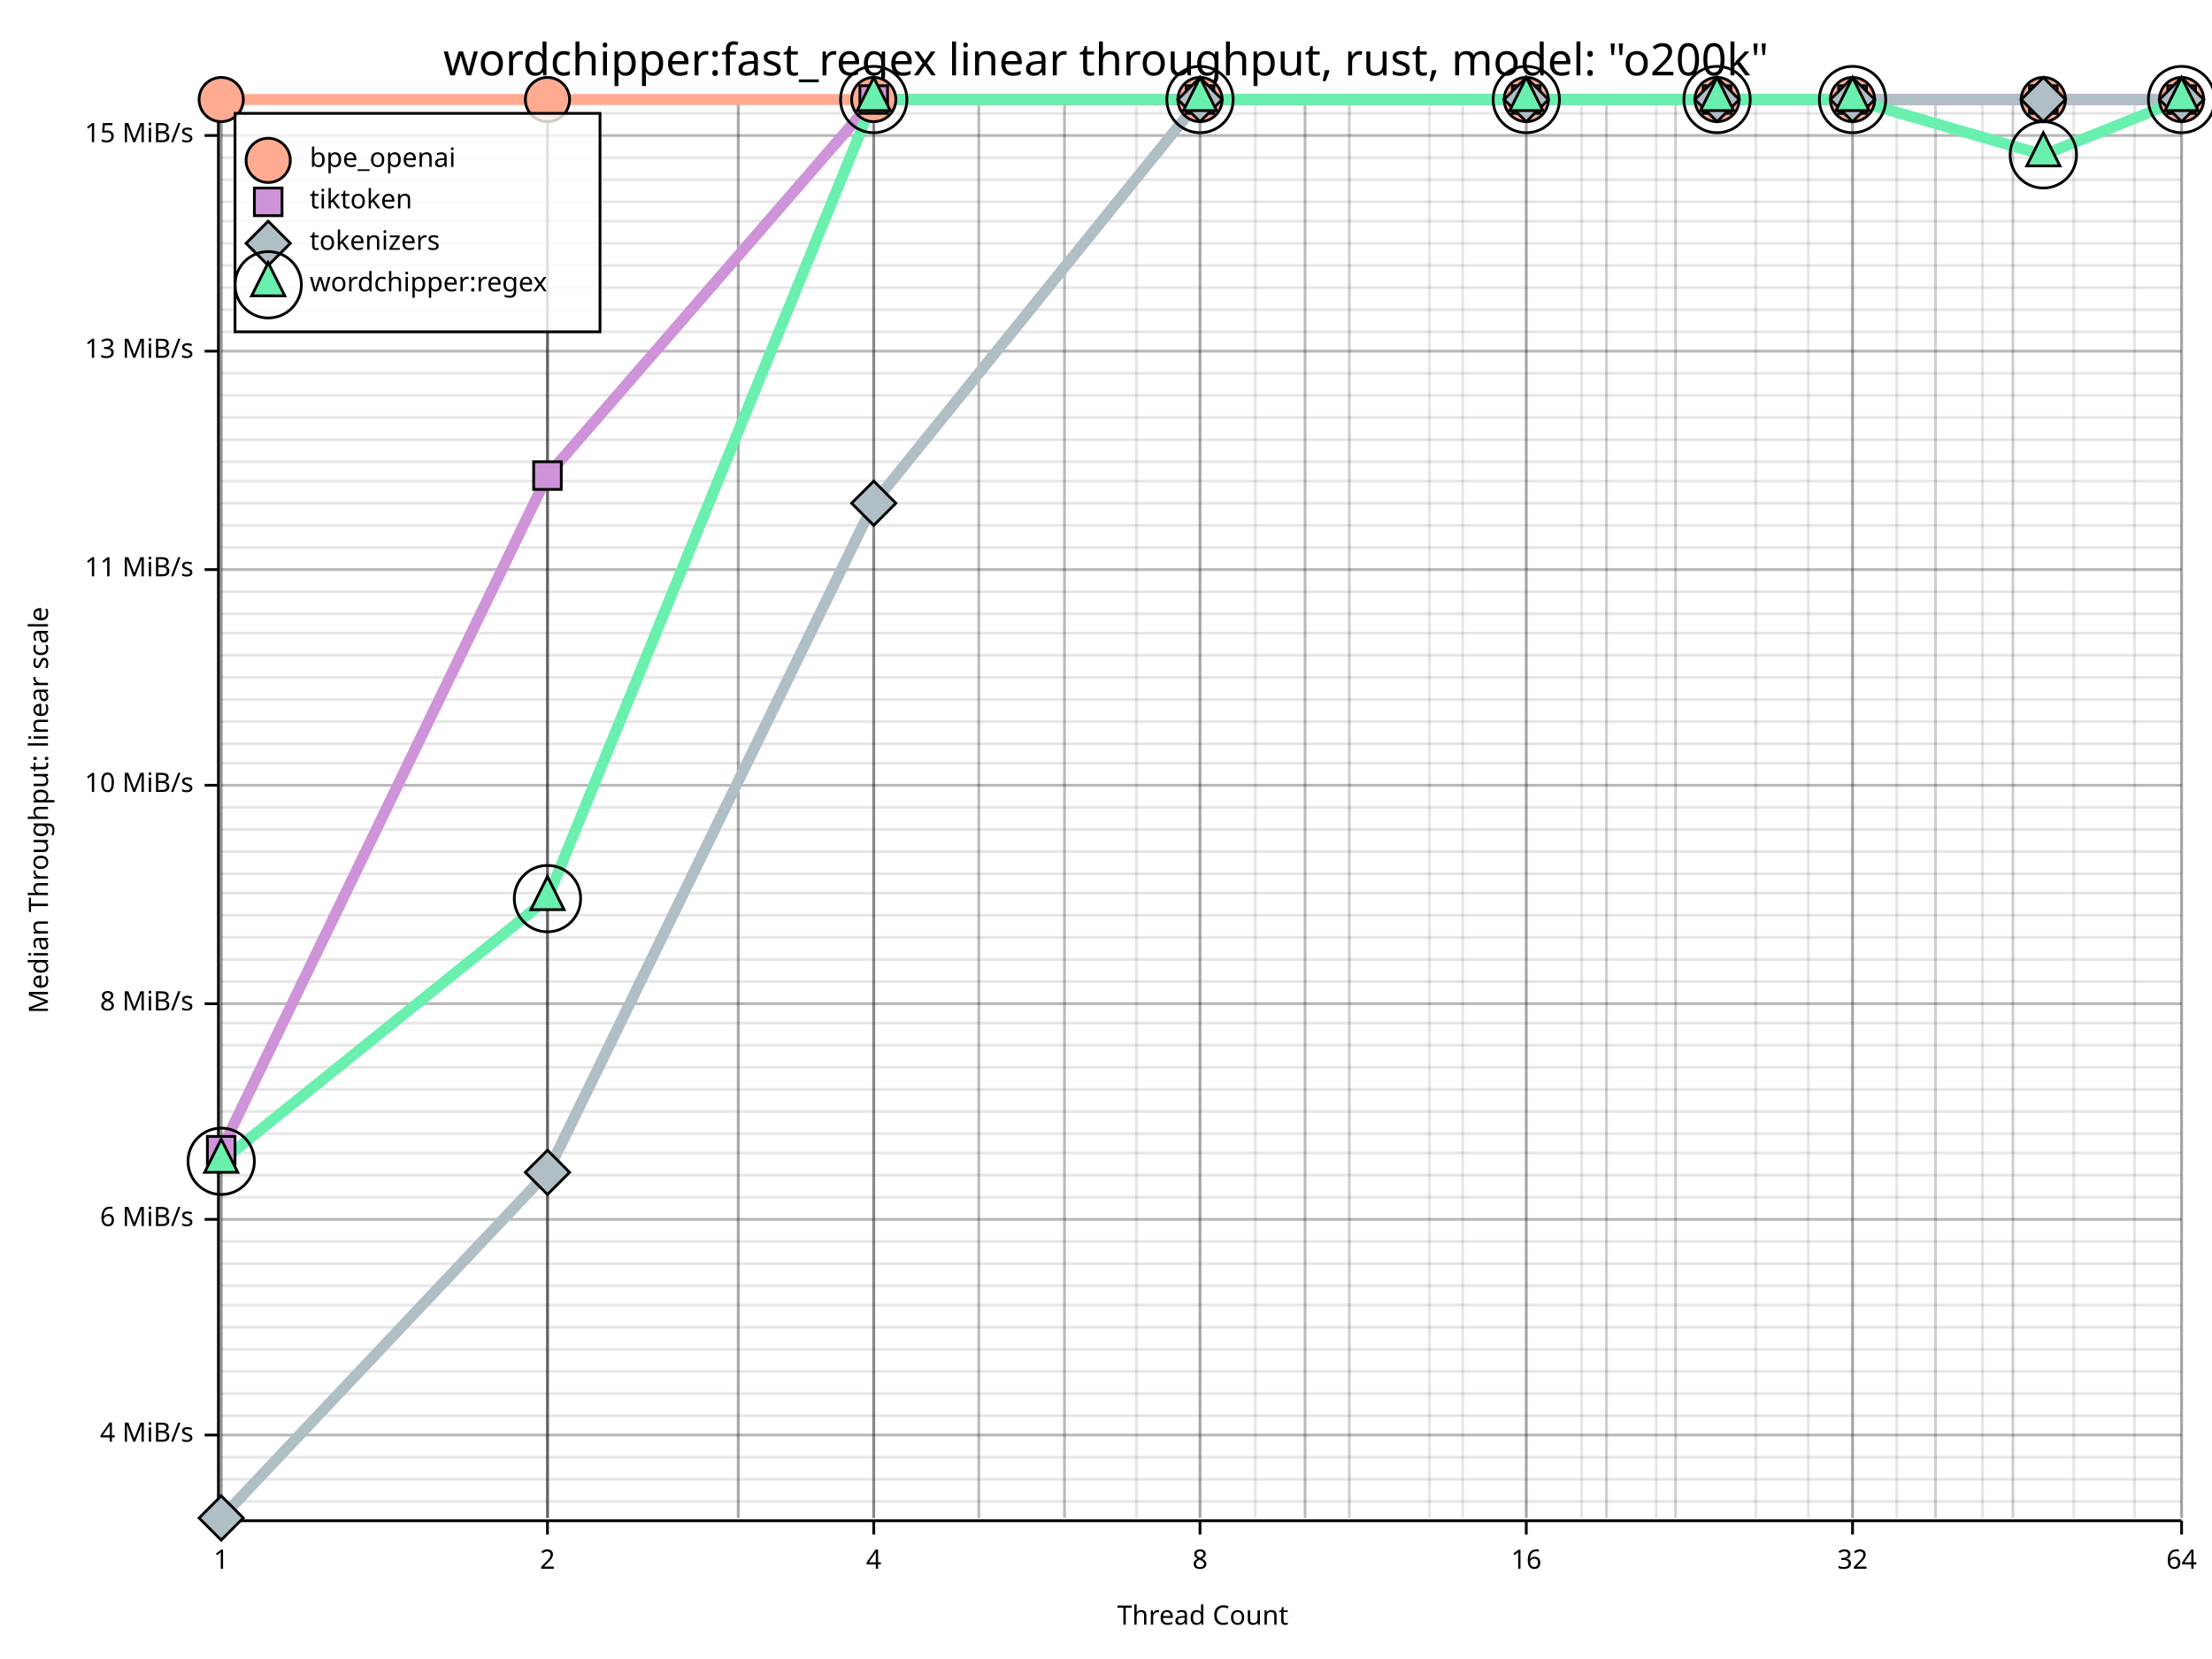
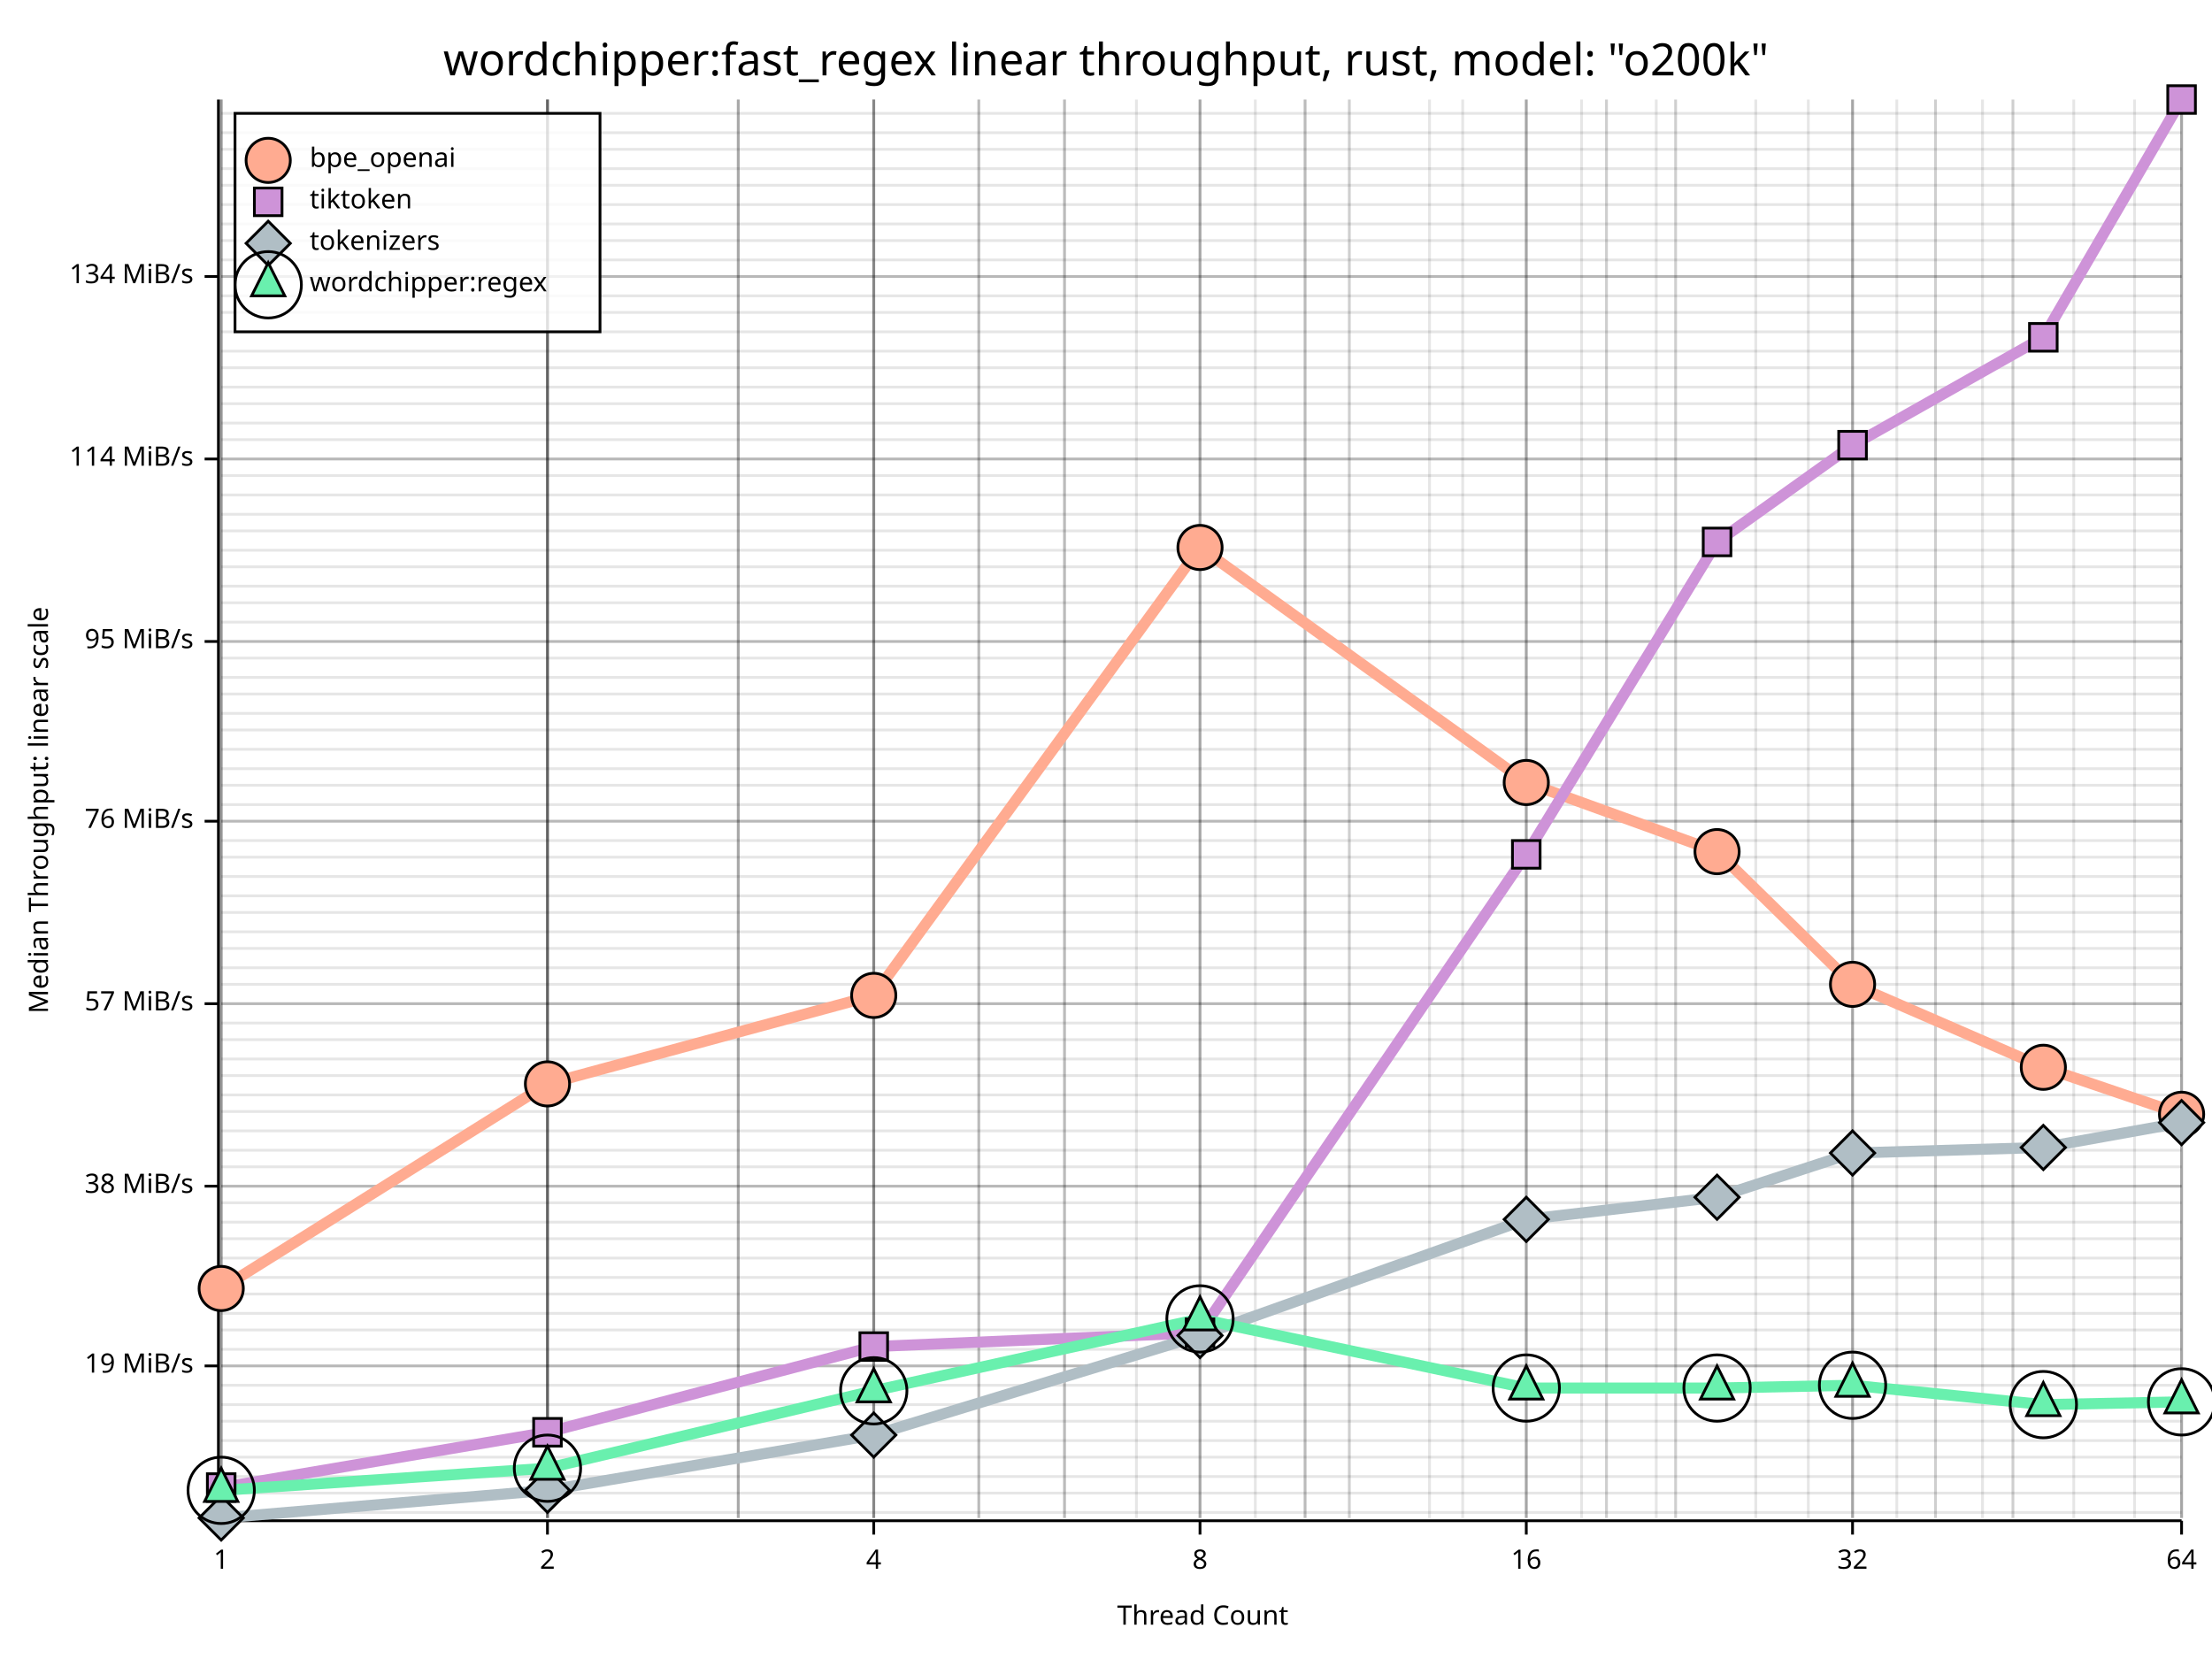
<svg xmlns="http://www.w3.org/2000/svg" width="800" height="600" viewBox="0 0 800 600">
  <rect x="0" y="0" width="800" height="600" opacity="1" fill="#FFFFFF" stroke="none" />
  <text x="400" y="15" dy="0.76em" text-anchor="middle" font-family="sans-serif" font-size="16.129" opacity="1" fill="#000000">
wordchipper:fast_regex linear throughput, rust, model: "o200k"
</text>
  <line opacity="0.1" stroke="#000000" stroke-width="1" x1="80" y1="549" x2="80" y2="36" />
  <line opacity="0.1" stroke="#000000" stroke-width="1" x1="80" y1="549" x2="80" y2="36" />
  <line opacity="0.1" stroke="#000000" stroke-width="1" x1="80" y1="549" x2="80" y2="36" />
  <line opacity="0.1" stroke="#000000" stroke-width="1" x1="198" y1="549" x2="198" y2="36" />
  <line opacity="0.1" stroke="#000000" stroke-width="1" x1="198" y1="549" x2="198" y2="36" />
  <line opacity="0.1" stroke="#000000" stroke-width="1" x1="198" y1="549" x2="198" y2="36" />
  <line opacity="0.1" stroke="#000000" stroke-width="1" x1="198" y1="549" x2="198" y2="36" />
  <line opacity="0.1" stroke="#000000" stroke-width="1" x1="198" y1="549" x2="198" y2="36" />
  <line opacity="0.1" stroke="#000000" stroke-width="1" x1="267" y1="549" x2="267" y2="36" />
  <line opacity="0.1" stroke="#000000" stroke-width="1" x1="267" y1="549" x2="267" y2="36" />
  <line opacity="0.1" stroke="#000000" stroke-width="1" x1="198" y1="549" x2="198" y2="36" />
  <line opacity="0.1" stroke="#000000" stroke-width="1" x1="198" y1="549" x2="198" y2="36" />
  <line opacity="0.1" stroke="#000000" stroke-width="1" x1="267" y1="549" x2="267" y2="36" />
  <line opacity="0.1" stroke="#000000" stroke-width="1" x1="267" y1="549" x2="267" y2="36" />
  <line opacity="0.1" stroke="#000000" stroke-width="1" x1="316" y1="549" x2="316" y2="36" />
  <line opacity="0.1" stroke="#000000" stroke-width="1" x1="316" y1="549" x2="316" y2="36" />
  <line opacity="0.1" stroke="#000000" stroke-width="1" x1="316" y1="549" x2="316" y2="36" />
  <line opacity="0.1" stroke="#000000" stroke-width="1" x1="354" y1="549" x2="354" y2="36" />
  <line opacity="0.1" stroke="#000000" stroke-width="1" x1="354" y1="549" x2="354" y2="36" />
  <line opacity="0.1" stroke="#000000" stroke-width="1" x1="385" y1="549" x2="385" y2="36" />
  <line opacity="0.1" stroke="#000000" stroke-width="1" x1="316" y1="549" x2="316" y2="36" />
  <line opacity="0.1" stroke="#000000" stroke-width="1" x1="354" y1="549" x2="354" y2="36" />
  <line opacity="0.1" stroke="#000000" stroke-width="1" x1="385" y1="549" x2="385" y2="36" />
  <line opacity="0.1" stroke="#000000" stroke-width="1" x1="385" y1="549" x2="385" y2="36" />
  <line opacity="0.1" stroke="#000000" stroke-width="1" x1="411" y1="549" x2="411" y2="36" />
  <line opacity="0.1" stroke="#000000" stroke-width="1" x1="434" y1="549" x2="434" y2="36" />
  <line opacity="0.1" stroke="#000000" stroke-width="1" x1="454" y1="549" x2="454" y2="36" />
  <line opacity="0.1" stroke="#000000" stroke-width="1" x1="472" y1="549" x2="472" y2="36" />
  <line opacity="0.1" stroke="#000000" stroke-width="1" x1="472" y1="549" x2="472" y2="36" />
  <line opacity="0.1" stroke="#000000" stroke-width="1" x1="488" y1="549" x2="488" y2="36" />
  <line opacity="0.1" stroke="#000000" stroke-width="1" x1="434" y1="549" x2="434" y2="36" />
  <line opacity="0.1" stroke="#000000" stroke-width="1" x1="472" y1="549" x2="472" y2="36" />
  <line opacity="0.1" stroke="#000000" stroke-width="1" x1="488" y1="549" x2="488" y2="36" />
  <line opacity="0.1" stroke="#000000" stroke-width="1" x1="517" y1="549" x2="517" y2="36" />
  <line opacity="0.1" stroke="#000000" stroke-width="1" x1="529" y1="549" x2="529" y2="36" />
  <line opacity="0.1" stroke="#000000" stroke-width="1" x1="552" y1="549" x2="552" y2="36" />
  <line opacity="0.1" stroke="#000000" stroke-width="1" x1="572" y1="549" x2="572" y2="36" />
  <line opacity="0.1" stroke="#000000" stroke-width="1" x1="581" y1="549" x2="581" y2="36" />
  <line opacity="0.1" stroke="#000000" stroke-width="1" x1="599" y1="549" x2="599" y2="36" />
  <line opacity="0.1" stroke="#000000" stroke-width="1" x1="606" y1="549" x2="606" y2="36" />
  <line opacity="0.1" stroke="#000000" stroke-width="1" x1="552" y1="549" x2="552" y2="36" />
  <line opacity="0.1" stroke="#000000" stroke-width="1" x1="581" y1="549" x2="581" y2="36" />
  <line opacity="0.1" stroke="#000000" stroke-width="1" x1="606" y1="549" x2="606" y2="36" />
  <line opacity="0.1" stroke="#000000" stroke-width="1" x1="635" y1="549" x2="635" y2="36" />
  <line opacity="0.1" stroke="#000000" stroke-width="1" x1="654" y1="549" x2="654" y2="36" />
  <line opacity="0.1" stroke="#000000" stroke-width="1" x1="670" y1="549" x2="670" y2="36" />
  <line opacity="0.1" stroke="#000000" stroke-width="1" x1="686" y1="549" x2="686" y2="36" />
  <line opacity="0.1" stroke="#000000" stroke-width="1" x1="700" y1="549" x2="700" y2="36" />
  <line opacity="0.1" stroke="#000000" stroke-width="1" x1="717" y1="549" x2="717" y2="36" />
  <line opacity="0.1" stroke="#000000" stroke-width="1" x1="728" y1="549" x2="728" y2="36" />
  <line opacity="0.1" stroke="#000000" stroke-width="1" x1="670" y1="549" x2="670" y2="36" />
  <line opacity="0.1" stroke="#000000" stroke-width="1" x1="700" y1="549" x2="700" y2="36" />
  <line opacity="0.1" stroke="#000000" stroke-width="1" x1="728" y1="549" x2="728" y2="36" />
  <line opacity="0.1" stroke="#000000" stroke-width="1" x1="750" y1="549" x2="750" y2="36" />
  <line opacity="0.1" stroke="#000000" stroke-width="1" x1="772" y1="549" x2="772" y2="36" />
  <line opacity="0.1" stroke="#000000" stroke-width="1" x1="789" y1="549" x2="789" y2="36" />
  <line opacity="0.1" stroke="#000000" stroke-width="1" x1="789" y1="549" x2="789" y2="36" />
-   <line opacity="0.1" stroke="#000000" stroke-width="1" x1="80" y1="543" x2="789" y2="543" />
-   <line opacity="0.1" stroke="#000000" stroke-width="1" x1="80" y1="535" x2="789" y2="535" />
+   <line opacity="0.1" stroke="#000000" stroke-width="1" x1="80" y1="547" x2="789" y2="547" />
+   <line opacity="0.1" stroke="#000000" stroke-width="1" x1="80" y1="540" x2="789" y2="540" />
+   <line opacity="0.1" stroke="#000000" stroke-width="1" x1="80" y1="534" x2="789" y2="534" />
  <line opacity="0.1" stroke="#000000" stroke-width="1" x1="80" y1="527" x2="789" y2="527" />
-   <line opacity="0.1" stroke="#000000" stroke-width="1" x1="80" y1="519" x2="789" y2="519" />
-   <line opacity="0.1" stroke="#000000" stroke-width="1" x1="80" y1="512" x2="789" y2="512" />
-   <line opacity="0.1" stroke="#000000" stroke-width="1" x1="80" y1="504" x2="789" y2="504" />
-   <line opacity="0.1" stroke="#000000" stroke-width="1" x1="80" y1="496" x2="789" y2="496" />
+   <line opacity="0.1" stroke="#000000" stroke-width="1" x1="80" y1="521" x2="789" y2="521" />
+   <line opacity="0.1" stroke="#000000" stroke-width="1" x1="80" y1="514" x2="789" y2="514" />
+   <line opacity="0.1" stroke="#000000" stroke-width="1" x1="80" y1="508" x2="789" y2="508" />
+   <line opacity="0.1" stroke="#000000" stroke-width="1" x1="80" y1="501" x2="789" y2="501" />
+   <line opacity="0.1" stroke="#000000" stroke-width="1" x1="80" y1="494" x2="789" y2="494" />
  <line opacity="0.1" stroke="#000000" stroke-width="1" x1="80" y1="488" x2="789" y2="488" />
-   <line opacity="0.1" stroke="#000000" stroke-width="1" x1="80" y1="480" x2="789" y2="480" />
-   <line opacity="0.1" stroke="#000000" stroke-width="1" x1="80" y1="472" x2="789" y2="472" />
-   <line opacity="0.1" stroke="#000000" stroke-width="1" x1="80" y1="465" x2="789" y2="465" />
-   <line opacity="0.1" stroke="#000000" stroke-width="1" x1="80" y1="457" x2="789" y2="457" />
-   <line opacity="0.1" stroke="#000000" stroke-width="1" x1="80" y1="449" x2="789" y2="449" />
-   <line opacity="0.1" stroke="#000000" stroke-width="1" x1="80" y1="441" x2="789" y2="441" />
-   <line opacity="0.1" stroke="#000000" stroke-width="1" x1="80" y1="433" x2="789" y2="433" />
-   <line opacity="0.1" stroke="#000000" stroke-width="1" x1="80" y1="425" x2="789" y2="425" />
-   <line opacity="0.1" stroke="#000000" stroke-width="1" x1="80" y1="417" x2="789" y2="417" />
-   <line opacity="0.1" stroke="#000000" stroke-width="1" x1="80" y1="410" x2="789" y2="410" />
+   <line opacity="0.1" stroke="#000000" stroke-width="1" x1="80" y1="481" x2="789" y2="481" />
+   <line opacity="0.1" stroke="#000000" stroke-width="1" x1="80" y1="475" x2="789" y2="475" />
+   <line opacity="0.1" stroke="#000000" stroke-width="1" x1="80" y1="468" x2="789" y2="468" />
+   <line opacity="0.1" stroke="#000000" stroke-width="1" x1="80" y1="462" x2="789" y2="462" />
+   <line opacity="0.1" stroke="#000000" stroke-width="1" x1="80" y1="455" x2="789" y2="455" />
+   <line opacity="0.1" stroke="#000000" stroke-width="1" x1="80" y1="448" x2="789" y2="448" />
+   <line opacity="0.1" stroke="#000000" stroke-width="1" x1="80" y1="442" x2="789" y2="442" />
+   <line opacity="0.1" stroke="#000000" stroke-width="1" x1="80" y1="435" x2="789" y2="435" />
+   <line opacity="0.1" stroke="#000000" stroke-width="1" x1="80" y1="429" x2="789" y2="429" />
+   <line opacity="0.1" stroke="#000000" stroke-width="1" x1="80" y1="422" x2="789" y2="422" />
+   <line opacity="0.1" stroke="#000000" stroke-width="1" x1="80" y1="416" x2="789" y2="416" />
+   <line opacity="0.1" stroke="#000000" stroke-width="1" x1="80" y1="409" x2="789" y2="409" />
  <line opacity="0.1" stroke="#000000" stroke-width="1" x1="80" y1="402" x2="789" y2="402" />
-   <line opacity="0.1" stroke="#000000" stroke-width="1" x1="80" y1="394" x2="789" y2="394" />
-   <line opacity="0.1" stroke="#000000" stroke-width="1" x1="80" y1="386" x2="789" y2="386" />
-   <line opacity="0.1" stroke="#000000" stroke-width="1" x1="80" y1="378" x2="789" y2="378" />
+   <line opacity="0.1" stroke="#000000" stroke-width="1" x1="80" y1="396" x2="789" y2="396" />
+   <line opacity="0.1" stroke="#000000" stroke-width="1" x1="80" y1="389" x2="789" y2="389" />
+   <line opacity="0.1" stroke="#000000" stroke-width="1" x1="80" y1="383" x2="789" y2="383" />
+   <line opacity="0.1" stroke="#000000" stroke-width="1" x1="80" y1="376" x2="789" y2="376" />
  <line opacity="0.1" stroke="#000000" stroke-width="1" x1="80" y1="370" x2="789" y2="370" />
  <line opacity="0.1" stroke="#000000" stroke-width="1" x1="80" y1="363" x2="789" y2="363" />
-   <line opacity="0.1" stroke="#000000" stroke-width="1" x1="80" y1="355" x2="789" y2="355" />
-   <line opacity="0.1" stroke="#000000" stroke-width="1" x1="80" y1="347" x2="789" y2="347" />
-   <line opacity="0.1" stroke="#000000" stroke-width="1" x1="80" y1="339" x2="789" y2="339" />
-   <line opacity="0.1" stroke="#000000" stroke-width="1" x1="80" y1="331" x2="789" y2="331" />
-   <line opacity="0.1" stroke="#000000" stroke-width="1" x1="80" y1="323" x2="789" y2="323" />
-   <line opacity="0.1" stroke="#000000" stroke-width="1" x1="80" y1="316" x2="789" y2="316" />
-   <line opacity="0.1" stroke="#000000" stroke-width="1" x1="80" y1="308" x2="789" y2="308" />
-   <line opacity="0.1" stroke="#000000" stroke-width="1" x1="80" y1="300" x2="789" y2="300" />
-   <line opacity="0.1" stroke="#000000" stroke-width="1" x1="80" y1="292" x2="789" y2="292" />
+   <line opacity="0.1" stroke="#000000" stroke-width="1" x1="80" y1="356" x2="789" y2="356" />
+   <line opacity="0.1" stroke="#000000" stroke-width="1" x1="80" y1="350" x2="789" y2="350" />
+   <line opacity="0.1" stroke="#000000" stroke-width="1" x1="80" y1="343" x2="789" y2="343" />
+   <line opacity="0.1" stroke="#000000" stroke-width="1" x1="80" y1="337" x2="789" y2="337" />
+   <line opacity="0.1" stroke="#000000" stroke-width="1" x1="80" y1="330" x2="789" y2="330" />
+   <line opacity="0.1" stroke="#000000" stroke-width="1" x1="80" y1="324" x2="789" y2="324" />
+   <line opacity="0.1" stroke="#000000" stroke-width="1" x1="80" y1="317" x2="789" y2="317" />
+   <line opacity="0.1" stroke="#000000" stroke-width="1" x1="80" y1="310" x2="789" y2="310" />
+   <line opacity="0.1" stroke="#000000" stroke-width="1" x1="80" y1="304" x2="789" y2="304" />
+   <line opacity="0.1" stroke="#000000" stroke-width="1" x1="80" y1="297" x2="789" y2="297" />
+   <line opacity="0.1" stroke="#000000" stroke-width="1" x1="80" y1="291" x2="789" y2="291" />
  <line opacity="0.1" stroke="#000000" stroke-width="1" x1="80" y1="284" x2="789" y2="284" />
-   <line opacity="0.1" stroke="#000000" stroke-width="1" x1="80" y1="276" x2="789" y2="276" />
-   <line opacity="0.1" stroke="#000000" stroke-width="1" x1="80" y1="269" x2="789" y2="269" />
-   <line opacity="0.1" stroke="#000000" stroke-width="1" x1="80" y1="261" x2="789" y2="261" />
-   <line opacity="0.1" stroke="#000000" stroke-width="1" x1="80" y1="253" x2="789" y2="253" />
+   <line opacity="0.1" stroke="#000000" stroke-width="1" x1="80" y1="278" x2="789" y2="278" />
+   <line opacity="0.1" stroke="#000000" stroke-width="1" x1="80" y1="271" x2="789" y2="271" />
+   <line opacity="0.1" stroke="#000000" stroke-width="1" x1="80" y1="264" x2="789" y2="264" />
+   <line opacity="0.1" stroke="#000000" stroke-width="1" x1="80" y1="258" x2="789" y2="258" />
+   <line opacity="0.1" stroke="#000000" stroke-width="1" x1="80" y1="251" x2="789" y2="251" />
  <line opacity="0.1" stroke="#000000" stroke-width="1" x1="80" y1="245" x2="789" y2="245" />
-   <line opacity="0.1" stroke="#000000" stroke-width="1" x1="80" y1="237" x2="789" y2="237" />
-   <line opacity="0.1" stroke="#000000" stroke-width="1" x1="80" y1="229" x2="789" y2="229" />
-   <line opacity="0.1" stroke="#000000" stroke-width="1" x1="80" y1="222" x2="789" y2="222" />
-   <line opacity="0.1" stroke="#000000" stroke-width="1" x1="80" y1="214" x2="789" y2="214" />
-   <line opacity="0.1" stroke="#000000" stroke-width="1" x1="80" y1="206" x2="789" y2="206" />
-   <line opacity="0.1" stroke="#000000" stroke-width="1" x1="80" y1="198" x2="789" y2="198" />
-   <line opacity="0.1" stroke="#000000" stroke-width="1" x1="80" y1="190" x2="789" y2="190" />
-   <line opacity="0.1" stroke="#000000" stroke-width="1" x1="80" y1="182" x2="789" y2="182" />
-   <line opacity="0.1" stroke="#000000" stroke-width="1" x1="80" y1="174" x2="789" y2="174" />
-   <line opacity="0.1" stroke="#000000" stroke-width="1" x1="80" y1="167" x2="789" y2="167" />
+   <line opacity="0.1" stroke="#000000" stroke-width="1" x1="80" y1="238" x2="789" y2="238" />
+   <line opacity="0.1" stroke="#000000" stroke-width="1" x1="80" y1="232" x2="789" y2="232" />
+   <line opacity="0.1" stroke="#000000" stroke-width="1" x1="80" y1="225" x2="789" y2="225" />
+   <line opacity="0.1" stroke="#000000" stroke-width="1" x1="80" y1="218" x2="789" y2="218" />
+   <line opacity="0.1" stroke="#000000" stroke-width="1" x1="80" y1="212" x2="789" y2="212" />
+   <line opacity="0.1" stroke="#000000" stroke-width="1" x1="80" y1="205" x2="789" y2="205" />
+   <line opacity="0.1" stroke="#000000" stroke-width="1" x1="80" y1="199" x2="789" y2="199" />
+   <line opacity="0.1" stroke="#000000" stroke-width="1" x1="80" y1="192" x2="789" y2="192" />
+   <line opacity="0.1" stroke="#000000" stroke-width="1" x1="80" y1="186" x2="789" y2="186" />
+   <line opacity="0.1" stroke="#000000" stroke-width="1" x1="80" y1="179" x2="789" y2="179" />
+   <line opacity="0.1" stroke="#000000" stroke-width="1" x1="80" y1="172" x2="789" y2="172" />
+   <line opacity="0.1" stroke="#000000" stroke-width="1" x1="80" y1="166" x2="789" y2="166" />
  <line opacity="0.1" stroke="#000000" stroke-width="1" x1="80" y1="159" x2="789" y2="159" />
-   <line opacity="0.1" stroke="#000000" stroke-width="1" x1="80" y1="151" x2="789" y2="151" />
-   <line opacity="0.1" stroke="#000000" stroke-width="1" x1="80" y1="143" x2="789" y2="143" />
-   <line opacity="0.1" stroke="#000000" stroke-width="1" x1="80" y1="135" x2="789" y2="135" />
+   <line opacity="0.1" stroke="#000000" stroke-width="1" x1="80" y1="153" x2="789" y2="153" />
+   <line opacity="0.1" stroke="#000000" stroke-width="1" x1="80" y1="146" x2="789" y2="146" />
+   <line opacity="0.1" stroke="#000000" stroke-width="1" x1="80" y1="140" x2="789" y2="140" />
+   <line opacity="0.1" stroke="#000000" stroke-width="1" x1="80" y1="133" x2="789" y2="133" />
  <line opacity="0.1" stroke="#000000" stroke-width="1" x1="80" y1="127" x2="789" y2="127" />
  <line opacity="0.1" stroke="#000000" stroke-width="1" x1="80" y1="120" x2="789" y2="120" />
-   <line opacity="0.1" stroke="#000000" stroke-width="1" x1="80" y1="112" x2="789" y2="112" />
-   <line opacity="0.1" stroke="#000000" stroke-width="1" x1="80" y1="104" x2="789" y2="104" />
-   <line opacity="0.1" stroke="#000000" stroke-width="1" x1="80" y1="96" x2="789" y2="96" />
-   <line opacity="0.1" stroke="#000000" stroke-width="1" x1="80" y1="88" x2="789" y2="88" />
-   <line opacity="0.1" stroke="#000000" stroke-width="1" x1="80" y1="80" x2="789" y2="80" />
-   <line opacity="0.1" stroke="#000000" stroke-width="1" x1="80" y1="73" x2="789" y2="73" />
-   <line opacity="0.1" stroke="#000000" stroke-width="1" x1="80" y1="65" x2="789" y2="65" />
-   <line opacity="0.1" stroke="#000000" stroke-width="1" x1="80" y1="57" x2="789" y2="57" />
-   <line opacity="0.1" stroke="#000000" stroke-width="1" x1="80" y1="49" x2="789" y2="49" />
+   <line opacity="0.1" stroke="#000000" stroke-width="1" x1="80" y1="113" x2="789" y2="113" />
+   <line opacity="0.1" stroke="#000000" stroke-width="1" x1="80" y1="107" x2="789" y2="107" />
+   <line opacity="0.1" stroke="#000000" stroke-width="1" x1="80" y1="100" x2="789" y2="100" />
+   <line opacity="0.1" stroke="#000000" stroke-width="1" x1="80" y1="94" x2="789" y2="94" />
+   <line opacity="0.1" stroke="#000000" stroke-width="1" x1="80" y1="87" x2="789" y2="87" />
+   <line opacity="0.1" stroke="#000000" stroke-width="1" x1="80" y1="81" x2="789" y2="81" />
+   <line opacity="0.1" stroke="#000000" stroke-width="1" x1="80" y1="74" x2="789" y2="74" />
+   <line opacity="0.1" stroke="#000000" stroke-width="1" x1="80" y1="67" x2="789" y2="67" />
+   <line opacity="0.1" stroke="#000000" stroke-width="1" x1="80" y1="61" x2="789" y2="61" />
+   <line opacity="0.1" stroke="#000000" stroke-width="1" x1="80" y1="54" x2="789" y2="54" />
+   <line opacity="0.1" stroke="#000000" stroke-width="1" x1="80" y1="48" x2="789" y2="48" />
  <line opacity="0.1" stroke="#000000" stroke-width="1" x1="80" y1="41" x2="789" y2="41" />
  <text x="10" y="293" dy="0.76em" text-anchor="middle" font-family="sans-serif" font-size="9.677" opacity="1" fill="#000000" transform="rotate(270, 10, 293)">
Median Throughput: linear scale
</text>
  <text x="435" y="590" dy="-0.5ex" text-anchor="middle" font-family="sans-serif" font-size="9.677" opacity="1" fill="#000000">
Thread Count
</text>
  <line opacity="0.2" stroke="#000000" stroke-width="1" x1="80" y1="549" x2="80" y2="36" />
  <line opacity="0.2" stroke="#000000" stroke-width="1" x1="198" y1="549" x2="198" y2="36" />
  <line opacity="0.2" stroke="#000000" stroke-width="1" x1="316" y1="549" x2="316" y2="36" />
  <line opacity="0.2" stroke="#000000" stroke-width="1" x1="434" y1="549" x2="434" y2="36" />
  <line opacity="0.2" stroke="#000000" stroke-width="1" x1="552" y1="549" x2="552" y2="36" />
  <line opacity="0.2" stroke="#000000" stroke-width="1" x1="670" y1="549" x2="670" y2="36" />
  <line opacity="0.2" stroke="#000000" stroke-width="1" x1="789" y1="549" x2="789" y2="36" />
-   <line opacity="0.2" stroke="#000000" stroke-width="1" x1="80" y1="519" x2="789" y2="519" />
-   <line opacity="0.2" stroke="#000000" stroke-width="1" x1="80" y1="441" x2="789" y2="441" />
+   <line opacity="0.2" stroke="#000000" stroke-width="1" x1="80" y1="494" x2="789" y2="494" />
+   <line opacity="0.2" stroke="#000000" stroke-width="1" x1="80" y1="429" x2="789" y2="429" />
  <line opacity="0.2" stroke="#000000" stroke-width="1" x1="80" y1="363" x2="789" y2="363" />
-   <line opacity="0.2" stroke="#000000" stroke-width="1" x1="80" y1="284" x2="789" y2="284" />
-   <line opacity="0.2" stroke="#000000" stroke-width="1" x1="80" y1="206" x2="789" y2="206" />
-   <line opacity="0.2" stroke="#000000" stroke-width="1" x1="80" y1="127" x2="789" y2="127" />
-   <line opacity="0.2" stroke="#000000" stroke-width="1" x1="80" y1="49" x2="789" y2="49" />
+   <line opacity="0.2" stroke="#000000" stroke-width="1" x1="80" y1="297" x2="789" y2="297" />
+   <line opacity="0.2" stroke="#000000" stroke-width="1" x1="80" y1="232" x2="789" y2="232" />
+   <line opacity="0.2" stroke="#000000" stroke-width="1" x1="80" y1="166" x2="789" y2="166" />
+   <line opacity="0.2" stroke="#000000" stroke-width="1" x1="80" y1="100" x2="789" y2="100" />
  <polyline fill="none" opacity="1" stroke="#000000" stroke-width="1" points="79,36 79,549 " />
-   <text x="70" y="519" dy="0.5ex" text-anchor="end" font-family="sans-serif" font-size="9.677" opacity="1" fill="#000000">
- 4 MiB/s
- </text>
-   <polyline fill="none" opacity="1" stroke="#000000" stroke-width="1" points="74,519 79,519 " />
-   <text x="70" y="441" dy="0.5ex" text-anchor="end" font-family="sans-serif" font-size="9.677" opacity="1" fill="#000000">
- 6 MiB/s
- </text>
-   <polyline fill="none" opacity="1" stroke="#000000" stroke-width="1" points="74,441 79,441 " />
+   <text x="70" y="494" dy="0.5ex" text-anchor="end" font-family="sans-serif" font-size="9.677" opacity="1" fill="#000000">
+ 19 MiB/s
+ </text>
+   <polyline fill="none" opacity="1" stroke="#000000" stroke-width="1" points="74,494 79,494 " />
+   <text x="70" y="429" dy="0.5ex" text-anchor="end" font-family="sans-serif" font-size="9.677" opacity="1" fill="#000000">
+ 38 MiB/s
+ </text>
+   <polyline fill="none" opacity="1" stroke="#000000" stroke-width="1" points="74,429 79,429 " />
  <text x="70" y="363" dy="0.5ex" text-anchor="end" font-family="sans-serif" font-size="9.677" opacity="1" fill="#000000">
- 8 MiB/s
+ 57 MiB/s
</text>
  <polyline fill="none" opacity="1" stroke="#000000" stroke-width="1" points="74,363 79,363 " />
-   <text x="70" y="284" dy="0.5ex" text-anchor="end" font-family="sans-serif" font-size="9.677" opacity="1" fill="#000000">
- 10 MiB/s
- </text>
-   <polyline fill="none" opacity="1" stroke="#000000" stroke-width="1" points="74,284 79,284 " />
-   <text x="70" y="206" dy="0.5ex" text-anchor="end" font-family="sans-serif" font-size="9.677" opacity="1" fill="#000000">
- 11 MiB/s
- </text>
-   <polyline fill="none" opacity="1" stroke="#000000" stroke-width="1" points="74,206 79,206 " />
-   <text x="70" y="127" dy="0.5ex" text-anchor="end" font-family="sans-serif" font-size="9.677" opacity="1" fill="#000000">
- 13 MiB/s
- </text>
-   <polyline fill="none" opacity="1" stroke="#000000" stroke-width="1" points="74,127 79,127 " />
-   <text x="70" y="49" dy="0.5ex" text-anchor="end" font-family="sans-serif" font-size="9.677" opacity="1" fill="#000000">
- 15 MiB/s
- </text>
-   <polyline fill="none" opacity="1" stroke="#000000" stroke-width="1" points="74,49 79,49 " />
+   <text x="70" y="297" dy="0.5ex" text-anchor="end" font-family="sans-serif" font-size="9.677" opacity="1" fill="#000000">
+ 76 MiB/s
+ </text>
+   <polyline fill="none" opacity="1" stroke="#000000" stroke-width="1" points="74,297 79,297 " />
+   <text x="70" y="232" dy="0.5ex" text-anchor="end" font-family="sans-serif" font-size="9.677" opacity="1" fill="#000000">
+ 95 MiB/s
+ </text>
+   <polyline fill="none" opacity="1" stroke="#000000" stroke-width="1" points="74,232 79,232 " />
+   <text x="70" y="166" dy="0.5ex" text-anchor="end" font-family="sans-serif" font-size="9.677" opacity="1" fill="#000000">
+ 114 MiB/s
+ </text>
+   <polyline fill="none" opacity="1" stroke="#000000" stroke-width="1" points="74,166 79,166 " />
+   <text x="70" y="100" dy="0.5ex" text-anchor="end" font-family="sans-serif" font-size="9.677" opacity="1" fill="#000000">
+ 134 MiB/s
+ </text>
+   <polyline fill="none" opacity="1" stroke="#000000" stroke-width="1" points="74,100 79,100 " />
  <polyline fill="none" opacity="1" stroke="#000000" stroke-width="1" points="80,550 789,550 " />
  <text x="80" y="560" dy="0.76em" text-anchor="middle" font-family="sans-serif" font-size="9.677" opacity="1" fill="#000000">
1
</text>
  <polyline fill="none" opacity="1" stroke="#000000" stroke-width="1" points="80,550 80,555 " />
  <text x="198" y="560" dy="0.76em" text-anchor="middle" font-family="sans-serif" font-size="9.677" opacity="1" fill="#000000">
2
</text>
  <polyline fill="none" opacity="1" stroke="#000000" stroke-width="1" points="198,550 198,555 " />
  <text x="316" y="560" dy="0.76em" text-anchor="middle" font-family="sans-serif" font-size="9.677" opacity="1" fill="#000000">
4
</text>
  <polyline fill="none" opacity="1" stroke="#000000" stroke-width="1" points="316,550 316,555 " />
  <text x="434" y="560" dy="0.76em" text-anchor="middle" font-family="sans-serif" font-size="9.677" opacity="1" fill="#000000">
8
</text>
  <polyline fill="none" opacity="1" stroke="#000000" stroke-width="1" points="434,550 434,555 " />
  <text x="552" y="560" dy="0.76em" text-anchor="middle" font-family="sans-serif" font-size="9.677" opacity="1" fill="#000000">
16
</text>
  <polyline fill="none" opacity="1" stroke="#000000" stroke-width="1" points="552,550 552,555 " />
  <text x="670" y="560" dy="0.76em" text-anchor="middle" font-family="sans-serif" font-size="9.677" opacity="1" fill="#000000">
32
</text>
  <polyline fill="none" opacity="1" stroke="#000000" stroke-width="1" points="670,550 670,555 " />
  <text x="789" y="560" dy="0.76em" text-anchor="middle" font-family="sans-serif" font-size="9.677" opacity="1" fill="#000000">
64
</text>
  <polyline fill="none" opacity="1" stroke="#000000" stroke-width="1" points="789,550 789,555 " />
-   <polyline fill="none" opacity="1" stroke="#FFAB91" stroke-width="4" points="80,36 198,36 316,36 434,36 552,36 621,36 670,36 739,36 789,36 " />
-   <polyline fill="none" opacity="1" stroke="#CE93D8" stroke-width="4" points="80,416 198,172 316,36 434,36 552,36 621,36 670,36 739,36 789,36 " />
-   <polyline fill="none" opacity="1" stroke="#B0BEC5" stroke-width="4" points="80,549 198,424 316,182 434,36 552,36 621,36 670,36 739,36 789,36 " />
-   <polyline fill="none" opacity="1" stroke="#69F0AE" stroke-width="4" points="80,420 198,325 316,36 434,36 552,36 621,36 670,36 739,56 789,36 " />
-   <circle cx="80" cy="36" r="8" opacity="1" fill="#FFAB91" stroke="none" stroke-width="1" />
-   <circle cx="80" cy="36" r="8" opacity="1" fill="none" stroke="#000000" stroke-width="1" />
-   <circle cx="198" cy="36" r="8" opacity="1" fill="#FFAB91" stroke="none" stroke-width="1" />
-   <circle cx="198" cy="36" r="8" opacity="1" fill="none" stroke="#000000" stroke-width="1" />
-   <circle cx="316" cy="36" r="8" opacity="1" fill="#FFAB91" stroke="none" stroke-width="1" />
-   <circle cx="316" cy="36" r="8" opacity="1" fill="none" stroke="#000000" stroke-width="1" />
-   <circle cx="434" cy="36" r="8" opacity="1" fill="#FFAB91" stroke="none" stroke-width="1" />
-   <circle cx="434" cy="36" r="8" opacity="1" fill="none" stroke="#000000" stroke-width="1" />
-   <circle cx="552" cy="36" r="8" opacity="1" fill="#FFAB91" stroke="none" stroke-width="1" />
-   <circle cx="552" cy="36" r="8" opacity="1" fill="none" stroke="#000000" stroke-width="1" />
-   <circle cx="621" cy="36" r="8" opacity="1" fill="#FFAB91" stroke="none" stroke-width="1" />
-   <circle cx="621" cy="36" r="8" opacity="1" fill="none" stroke="#000000" stroke-width="1" />
-   <circle cx="670" cy="36" r="8" opacity="1" fill="#FFAB91" stroke="none" stroke-width="1" />
-   <circle cx="670" cy="36" r="8" opacity="1" fill="none" stroke="#000000" stroke-width="1" />
-   <circle cx="739" cy="36" r="8" opacity="1" fill="#FFAB91" stroke="none" stroke-width="1" />
-   <circle cx="739" cy="36" r="8" opacity="1" fill="none" stroke="#000000" stroke-width="1" />
-   <circle cx="789" cy="36" r="8" opacity="1" fill="#FFAB91" stroke="none" stroke-width="1" />
-   <circle cx="789" cy="36" r="8" opacity="1" fill="none" stroke="#000000" stroke-width="1" />
-   <polygon opacity="1" fill="#CE93D8" points="75,411 85,411 85,421 75,421 " />
-   <polyline fill="none" opacity="1" stroke="#000000" stroke-width="1" points="75,411 85,411 85,421 75,421 75,411 85,411 " />
-   <polygon opacity="1" fill="#CE93D8" points="193,167 203,167 203,177 193,177 " />
-   <polyline fill="none" opacity="1" stroke="#000000" stroke-width="1" points="193,167 203,167 203,177 193,177 193,167 203,167 " />
-   <polygon opacity="1" fill="#CE93D8" points="311,31 321,31 321,41 311,41 " />
-   <polyline fill="none" opacity="1" stroke="#000000" stroke-width="1" points="311,31 321,31 321,41 311,41 311,31 321,31 " />
-   <polygon opacity="1" fill="#CE93D8" points="429,31 439,31 439,41 429,41 " />
-   <polyline fill="none" opacity="1" stroke="#000000" stroke-width="1" points="429,31 439,31 439,41 429,41 429,31 439,31 " />
-   <polygon opacity="1" fill="#CE93D8" points="547,31 557,31 557,41 547,41 " />
-   <polyline fill="none" opacity="1" stroke="#000000" stroke-width="1" points="547,31 557,31 557,41 547,41 547,31 557,31 " />
-   <polygon opacity="1" fill="#CE93D8" points="616,31 626,31 626,41 616,41 " />
-   <polyline fill="none" opacity="1" stroke="#000000" stroke-width="1" points="616,31 626,31 626,41 616,41 616,31 626,31 " />
-   <polygon opacity="1" fill="#CE93D8" points="665,31 675,31 675,41 665,41 " />
-   <polyline fill="none" opacity="1" stroke="#000000" stroke-width="1" points="665,31 675,31 675,41 665,41 665,31 675,31 " />
-   <polygon opacity="1" fill="#CE93D8" points="734,31 744,31 744,41 734,41 " />
-   <polyline fill="none" opacity="1" stroke="#000000" stroke-width="1" points="734,31 744,31 744,41 734,41 734,31 744,31 " />
+   <polyline fill="none" opacity="1" stroke="#FFAB91" stroke-width="4" points="80,466 198,392 316,360 434,198 552,283 621,308 670,356 739,386 789,403 " />
+   <polyline fill="none" opacity="1" stroke="#CE93D8" stroke-width="4" points="80,538 198,518 316,487 434,482 552,309 621,196 670,161 739,122 789,36 " />
+   <polyline fill="none" opacity="1" stroke="#B0BEC5" stroke-width="4" points="80,549 198,539 316,519 434,483 552,441 621,433 670,417 739,415 789,406 " />
+   <polyline fill="none" opacity="1" stroke="#69F0AE" stroke-width="4" points="80,539 198,531 316,503 434,477 552,502 621,502 670,501 739,508 789,507 " />
+   <circle cx="80" cy="466" r="8" opacity="1" fill="#FFAB91" stroke="none" stroke-width="1" />
+   <circle cx="80" cy="466" r="8" opacity="1" fill="none" stroke="#000000" stroke-width="1" />
+   <circle cx="198" cy="392" r="8" opacity="1" fill="#FFAB91" stroke="none" stroke-width="1" />
+   <circle cx="198" cy="392" r="8" opacity="1" fill="none" stroke="#000000" stroke-width="1" />
+   <circle cx="316" cy="360" r="8" opacity="1" fill="#FFAB91" stroke="none" stroke-width="1" />
+   <circle cx="316" cy="360" r="8" opacity="1" fill="none" stroke="#000000" stroke-width="1" />
+   <circle cx="434" cy="198" r="8" opacity="1" fill="#FFAB91" stroke="none" stroke-width="1" />
+   <circle cx="434" cy="198" r="8" opacity="1" fill="none" stroke="#000000" stroke-width="1" />
+   <circle cx="552" cy="283" r="8" opacity="1" fill="#FFAB91" stroke="none" stroke-width="1" />
+   <circle cx="552" cy="283" r="8" opacity="1" fill="none" stroke="#000000" stroke-width="1" />
+   <circle cx="621" cy="308" r="8" opacity="1" fill="#FFAB91" stroke="none" stroke-width="1" />
+   <circle cx="621" cy="308" r="8" opacity="1" fill="none" stroke="#000000" stroke-width="1" />
+   <circle cx="670" cy="356" r="8" opacity="1" fill="#FFAB91" stroke="none" stroke-width="1" />
+   <circle cx="670" cy="356" r="8" opacity="1" fill="none" stroke="#000000" stroke-width="1" />
+   <circle cx="739" cy="386" r="8" opacity="1" fill="#FFAB91" stroke="none" stroke-width="1" />
+   <circle cx="739" cy="386" r="8" opacity="1" fill="none" stroke="#000000" stroke-width="1" />
+   <circle cx="789" cy="403" r="8" opacity="1" fill="#FFAB91" stroke="none" stroke-width="1" />
+   <circle cx="789" cy="403" r="8" opacity="1" fill="none" stroke="#000000" stroke-width="1" />
+   <polygon opacity="1" fill="#CE93D8" points="75,533 85,533 85,543 75,543 " />
+   <polyline fill="none" opacity="1" stroke="#000000" stroke-width="1" points="75,533 85,533 85,543 75,543 75,533 85,533 " />
+   <polygon opacity="1" fill="#CE93D8" points="193,513 203,513 203,523 193,523 " />
+   <polyline fill="none" opacity="1" stroke="#000000" stroke-width="1" points="193,513 203,513 203,523 193,523 193,513 203,513 " />
+   <polygon opacity="1" fill="#CE93D8" points="311,482 321,482 321,492 311,492 " />
+   <polyline fill="none" opacity="1" stroke="#000000" stroke-width="1" points="311,482 321,482 321,492 311,492 311,482 321,482 " />
+   <polygon opacity="1" fill="#CE93D8" points="429,477 439,477 439,487 429,487 " />
+   <polyline fill="none" opacity="1" stroke="#000000" stroke-width="1" points="429,477 439,477 439,487 429,487 429,477 439,477 " />
+   <polygon opacity="1" fill="#CE93D8" points="547,304 557,304 557,314 547,314 " />
+   <polyline fill="none" opacity="1" stroke="#000000" stroke-width="1" points="547,304 557,304 557,314 547,314 547,304 557,304 " />
+   <polygon opacity="1" fill="#CE93D8" points="616,191 626,191 626,201 616,201 " />
+   <polyline fill="none" opacity="1" stroke="#000000" stroke-width="1" points="616,191 626,191 626,201 616,201 616,191 626,191 " />
+   <polygon opacity="1" fill="#CE93D8" points="665,156 675,156 675,166 665,166 " />
+   <polyline fill="none" opacity="1" stroke="#000000" stroke-width="1" points="665,156 675,156 675,166 665,166 665,156 675,156 " />
+   <polygon opacity="1" fill="#CE93D8" points="734,117 744,117 744,127 734,127 " />
+   <polyline fill="none" opacity="1" stroke="#000000" stroke-width="1" points="734,117 744,117 744,127 734,127 734,117 744,117 " />
  <polygon opacity="1" fill="#CE93D8" points="784,31 794,31 794,41 784,41 " />
  <polyline fill="none" opacity="1" stroke="#000000" stroke-width="1" points="784,31 794,31 794,41 784,41 784,31 794,31 " />
  <polygon opacity="1" fill="#B0BEC5" points="80,541 88,549 80,557 72,549 " />
  <polyline fill="none" opacity="1" stroke="#000000" stroke-width="1" points="80,541 88,549 80,557 72,549 80,541 88,549 " />
-   <polygon opacity="1" fill="#B0BEC5" points="198,416 206,424 198,432 190,424 " />
-   <polyline fill="none" opacity="1" stroke="#000000" stroke-width="1" points="198,416 206,424 198,432 190,424 198,416 206,424 " />
-   <polygon opacity="1" fill="#B0BEC5" points="316,174 324,182 316,190 308,182 " />
-   <polyline fill="none" opacity="1" stroke="#000000" stroke-width="1" points="316,174 324,182 316,190 308,182 316,174 324,182 " />
-   <polygon opacity="1" fill="#B0BEC5" points="434,28 442,36 434,44 426,36 " />
-   <polyline fill="none" opacity="1" stroke="#000000" stroke-width="1" points="434,28 442,36 434,44 426,36 434,28 442,36 " />
-   <polygon opacity="1" fill="#B0BEC5" points="552,28 560,36 552,44 544,36 " />
-   <polyline fill="none" opacity="1" stroke="#000000" stroke-width="1" points="552,28 560,36 552,44 544,36 552,28 560,36 " />
-   <polygon opacity="1" fill="#B0BEC5" points="621,28 629,36 621,44 613,36 " />
-   <polyline fill="none" opacity="1" stroke="#000000" stroke-width="1" points="621,28 629,36 621,44 613,36 621,28 629,36 " />
-   <polygon opacity="1" fill="#B0BEC5" points="670,28 678,36 670,44 662,36 " />
-   <polyline fill="none" opacity="1" stroke="#000000" stroke-width="1" points="670,28 678,36 670,44 662,36 670,28 678,36 " />
-   <polygon opacity="1" fill="#B0BEC5" points="739,28 747,36 739,44 731,36 " />
-   <polyline fill="none" opacity="1" stroke="#000000" stroke-width="1" points="739,28 747,36 739,44 731,36 739,28 747,36 " />
-   <polygon opacity="1" fill="#B0BEC5" points="789,28 797,36 789,44 781,36 " />
-   <polyline fill="none" opacity="1" stroke="#000000" stroke-width="1" points="789,28 797,36 789,44 781,36 789,28 797,36 " />
-   <circle cx="80" cy="420" r="12" opacity="1" fill="none" stroke="#000000" stroke-width="1" />
-   <polygon opacity="1" fill="#69F0AE" points="80,412 86,424 74,424 " />
-   <polyline fill="none" opacity="1" stroke="#000000" stroke-width="1" points="80,412 86,424 74,424 80,412 86,424 " />
-   <circle cx="198" cy="325" r="12" opacity="1" fill="none" stroke="#000000" stroke-width="1" />
-   <polygon opacity="1" fill="#69F0AE" points="198,317 204,329 192,329 " />
-   <polyline fill="none" opacity="1" stroke="#000000" stroke-width="1" points="198,317 204,329 192,329 198,317 204,329 " />
-   <circle cx="316" cy="36" r="12" opacity="1" fill="none" stroke="#000000" stroke-width="1" />
-   <polygon opacity="1" fill="#69F0AE" points="316,28 322,40 310,40 " />
-   <polyline fill="none" opacity="1" stroke="#000000" stroke-width="1" points="316,28 322,40 310,40 316,28 322,40 " />
-   <circle cx="434" cy="36" r="12" opacity="1" fill="none" stroke="#000000" stroke-width="1" />
-   <polygon opacity="1" fill="#69F0AE" points="434,28 440,40 428,40 " />
-   <polyline fill="none" opacity="1" stroke="#000000" stroke-width="1" points="434,28 440,40 428,40 434,28 440,40 " />
-   <circle cx="552" cy="36" r="12" opacity="1" fill="none" stroke="#000000" stroke-width="1" />
-   <polygon opacity="1" fill="#69F0AE" points="552,28 558,40 546,40 " />
-   <polyline fill="none" opacity="1" stroke="#000000" stroke-width="1" points="552,28 558,40 546,40 552,28 558,40 " />
-   <circle cx="621" cy="36" r="12" opacity="1" fill="none" stroke="#000000" stroke-width="1" />
-   <polygon opacity="1" fill="#69F0AE" points="621,28 627,40 615,40 " />
-   <polyline fill="none" opacity="1" stroke="#000000" stroke-width="1" points="621,28 627,40 615,40 621,28 627,40 " />
-   <circle cx="670" cy="36" r="12" opacity="1" fill="none" stroke="#000000" stroke-width="1" />
-   <polygon opacity="1" fill="#69F0AE" points="670,28 676,40 664,40 " />
-   <polyline fill="none" opacity="1" stroke="#000000" stroke-width="1" points="670,28 676,40 664,40 670,28 676,40 " />
-   <circle cx="739" cy="56" r="12" opacity="1" fill="none" stroke="#000000" stroke-width="1" />
-   <polygon opacity="1" fill="#69F0AE" points="739,48 745,60 733,60 " />
-   <polyline fill="none" opacity="1" stroke="#000000" stroke-width="1" points="739,48 745,60 733,60 739,48 745,60 " />
-   <circle cx="789" cy="36" r="12" opacity="1" fill="none" stroke="#000000" stroke-width="1" />
-   <polygon opacity="1" fill="#69F0AE" points="789,28 795,40 783,40 " />
-   <polyline fill="none" opacity="1" stroke="#000000" stroke-width="1" points="789,28 795,40 783,40 789,28 795,40 " />
+   <polygon opacity="1" fill="#B0BEC5" points="198,531 206,539 198,547 190,539 " />
+   <polyline fill="none" opacity="1" stroke="#000000" stroke-width="1" points="198,531 206,539 198,547 190,539 198,531 206,539 " />
+   <polygon opacity="1" fill="#B0BEC5" points="316,511 324,519 316,527 308,519 " />
+   <polyline fill="none" opacity="1" stroke="#000000" stroke-width="1" points="316,511 324,519 316,527 308,519 316,511 324,519 " />
+   <polygon opacity="1" fill="#B0BEC5" points="434,475 442,483 434,491 426,483 " />
+   <polyline fill="none" opacity="1" stroke="#000000" stroke-width="1" points="434,475 442,483 434,491 426,483 434,475 442,483 " />
+   <polygon opacity="1" fill="#B0BEC5" points="552,433 560,441 552,449 544,441 " />
+   <polyline fill="none" opacity="1" stroke="#000000" stroke-width="1" points="552,433 560,441 552,449 544,441 552,433 560,441 " />
+   <polygon opacity="1" fill="#B0BEC5" points="621,425 629,433 621,441 613,433 " />
+   <polyline fill="none" opacity="1" stroke="#000000" stroke-width="1" points="621,425 629,433 621,441 613,433 621,425 629,433 " />
+   <polygon opacity="1" fill="#B0BEC5" points="670,409 678,417 670,425 662,417 " />
+   <polyline fill="none" opacity="1" stroke="#000000" stroke-width="1" points="670,409 678,417 670,425 662,417 670,409 678,417 " />
+   <polygon opacity="1" fill="#B0BEC5" points="739,407 747,415 739,423 731,415 " />
+   <polyline fill="none" opacity="1" stroke="#000000" stroke-width="1" points="739,407 747,415 739,423 731,415 739,407 747,415 " />
+   <polygon opacity="1" fill="#B0BEC5" points="789,398 797,406 789,414 781,406 " />
+   <polyline fill="none" opacity="1" stroke="#000000" stroke-width="1" points="789,398 797,406 789,414 781,406 789,398 797,406 " />
+   <circle cx="80" cy="539" r="12" opacity="1" fill="none" stroke="#000000" stroke-width="1" />
+   <polygon opacity="1" fill="#69F0AE" points="80,531 86,543 74,543 " />
+   <polyline fill="none" opacity="1" stroke="#000000" stroke-width="1" points="80,531 86,543 74,543 80,531 86,543 " />
+   <circle cx="198" cy="531" r="12" opacity="1" fill="none" stroke="#000000" stroke-width="1" />
+   <polygon opacity="1" fill="#69F0AE" points="198,523 204,535 192,535 " />
+   <polyline fill="none" opacity="1" stroke="#000000" stroke-width="1" points="198,523 204,535 192,535 198,523 204,535 " />
+   <circle cx="316" cy="503" r="12" opacity="1" fill="none" stroke="#000000" stroke-width="1" />
+   <polygon opacity="1" fill="#69F0AE" points="316,495 322,507 310,507 " />
+   <polyline fill="none" opacity="1" stroke="#000000" stroke-width="1" points="316,495 322,507 310,507 316,495 322,507 " />
+   <circle cx="434" cy="477" r="12" opacity="1" fill="none" stroke="#000000" stroke-width="1" />
+   <polygon opacity="1" fill="#69F0AE" points="434,469 440,481 428,481 " />
+   <polyline fill="none" opacity="1" stroke="#000000" stroke-width="1" points="434,469 440,481 428,481 434,469 440,481 " />
+   <circle cx="552" cy="502" r="12" opacity="1" fill="none" stroke="#000000" stroke-width="1" />
+   <polygon opacity="1" fill="#69F0AE" points="552,494 558,506 546,506 " />
+   <polyline fill="none" opacity="1" stroke="#000000" stroke-width="1" points="552,494 558,506 546,506 552,494 558,506 " />
+   <circle cx="621" cy="502" r="12" opacity="1" fill="none" stroke="#000000" stroke-width="1" />
+   <polygon opacity="1" fill="#69F0AE" points="621,494 627,506 615,506 " />
+   <polyline fill="none" opacity="1" stroke="#000000" stroke-width="1" points="621,494 627,506 615,506 621,494 627,506 " />
+   <circle cx="670" cy="501" r="12" opacity="1" fill="none" stroke="#000000" stroke-width="1" />
+   <polygon opacity="1" fill="#69F0AE" points="670,493 676,505 664,505 " />
+   <polyline fill="none" opacity="1" stroke="#000000" stroke-width="1" points="670,493 676,505 664,505 670,493 676,505 " />
+   <circle cx="739" cy="508" r="12" opacity="1" fill="none" stroke="#000000" stroke-width="1" />
+   <polygon opacity="1" fill="#69F0AE" points="739,500 745,512 733,512 " />
+   <polyline fill="none" opacity="1" stroke="#000000" stroke-width="1" points="739,500 745,512 733,512 739,500 745,512 " />
+   <circle cx="789" cy="507" r="12" opacity="1" fill="none" stroke="#000000" stroke-width="1" />
+   <polygon opacity="1" fill="#69F0AE" points="789,499 795,511 783,511 " />
+   <polyline fill="none" opacity="1" stroke="#000000" stroke-width="1" points="789,499 795,511 783,511 789,499 795,511 " />
  <rect x="85" y="41" width="132" height="79" opacity="0.8" fill="#FFFFFF" stroke="none" />
  <rect x="85" y="41" width="132" height="79" opacity="1" fill="none" stroke="#000000" />
  <text x="112" y="53" dy="0.76em" text-anchor="start" font-family="sans-serif" font-size="9.677" opacity="1" fill="#000000">
bpe_openai
</text>
  <text x="112" y="68" dy="0.76em" text-anchor="start" font-family="sans-serif" font-size="9.677" opacity="1" fill="#000000">
tiktoken
</text>
  <text x="112" y="83" dy="0.76em" text-anchor="start" font-family="sans-serif" font-size="9.677" opacity="1" fill="#000000">
tokenizers
</text>
  <text x="112" y="98" dy="0.76em" text-anchor="start" font-family="sans-serif" font-size="9.677" opacity="1" fill="#000000">
wordchipper:regex
</text>
  <circle cx="97" cy="58" r="8" opacity="1" fill="#FFAB91" stroke="none" stroke-width="1" />
  <circle cx="97" cy="58" r="8" opacity="1" fill="none" stroke="#000000" stroke-width="1" />
  <polygon opacity="1" fill="#CE93D8" points="92,68 102,68 102,78 92,78 " />
  <polyline fill="none" opacity="1" stroke="#000000" stroke-width="1" points="92,68 102,68 102,78 92,78 92,68 102,68 " />
  <polygon opacity="1" fill="#B0BEC5" points="97,80 105,88 97,96 89,88 " />
  <polyline fill="none" opacity="1" stroke="#000000" stroke-width="1" points="97,80 105,88 97,96 89,88 97,80 105,88 " />
  <circle cx="97" cy="103" r="12" opacity="1" fill="none" stroke="#000000" stroke-width="1" />
  <polygon opacity="1" fill="#69F0AE" points="97,95 103,107 91,107 " />
  <polyline fill="none" opacity="1" stroke="#000000" stroke-width="1" points="97,95 103,107 91,107 97,95 103,107 " />
</svg>
